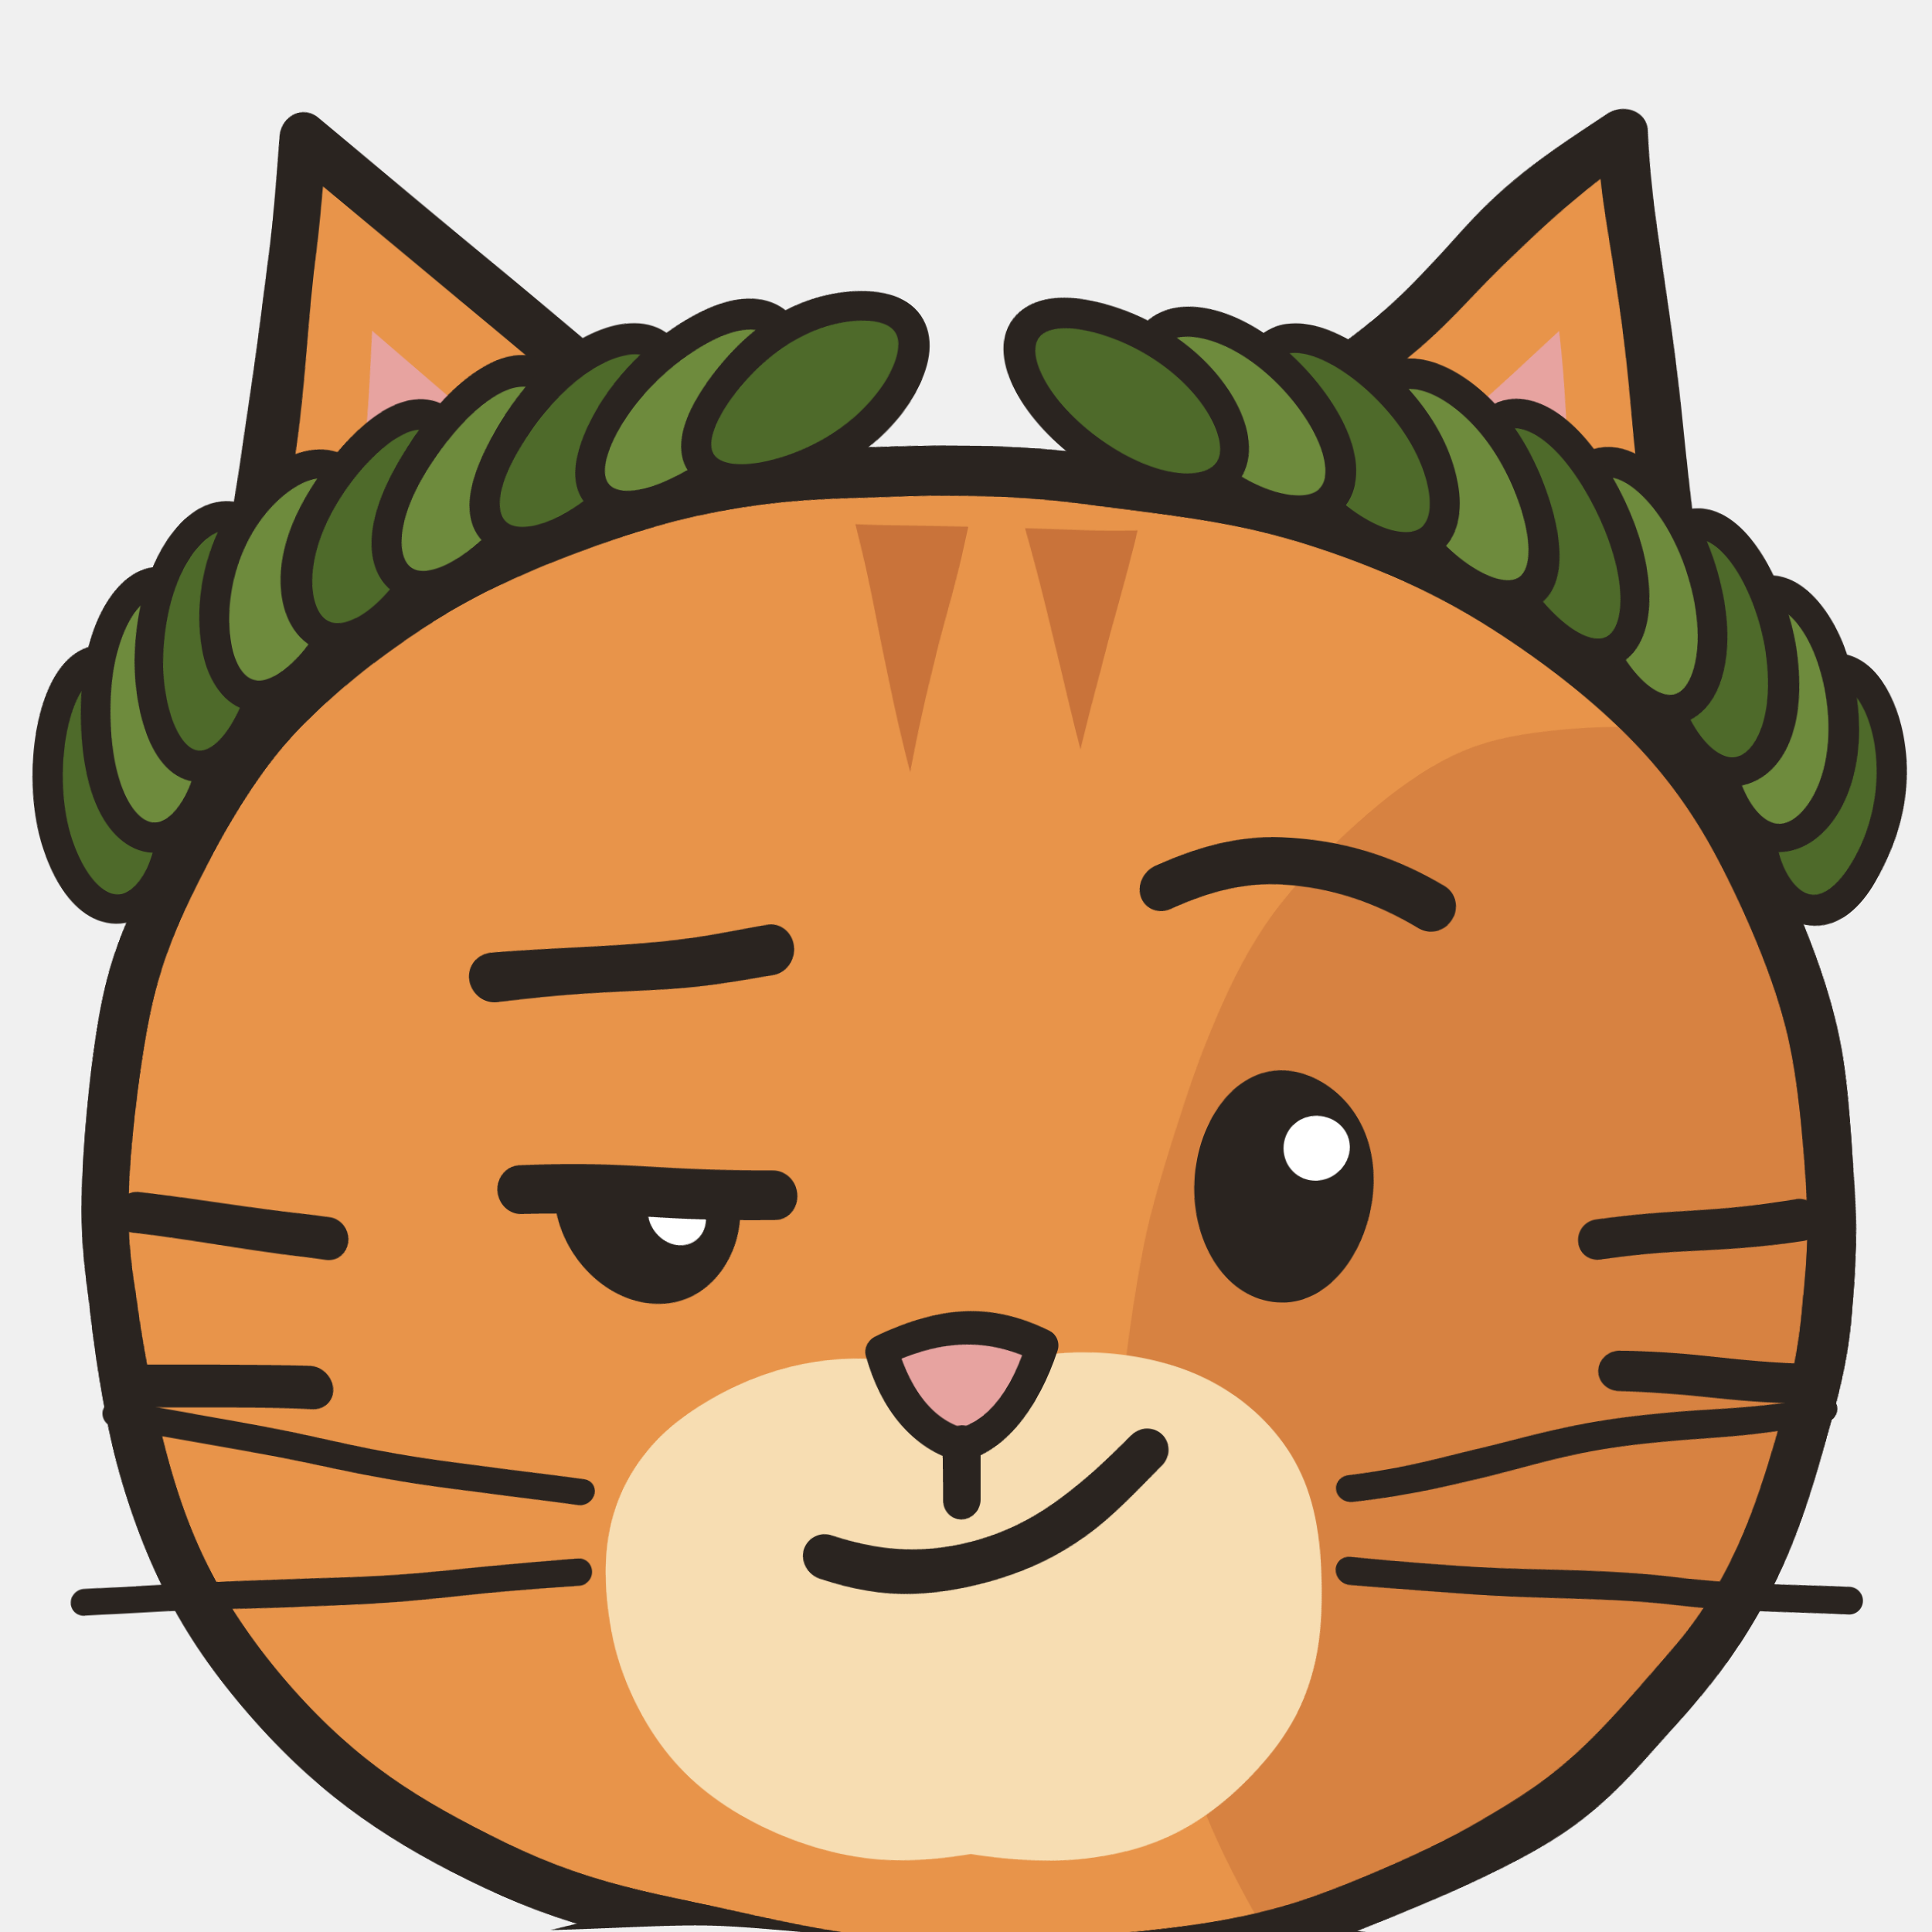
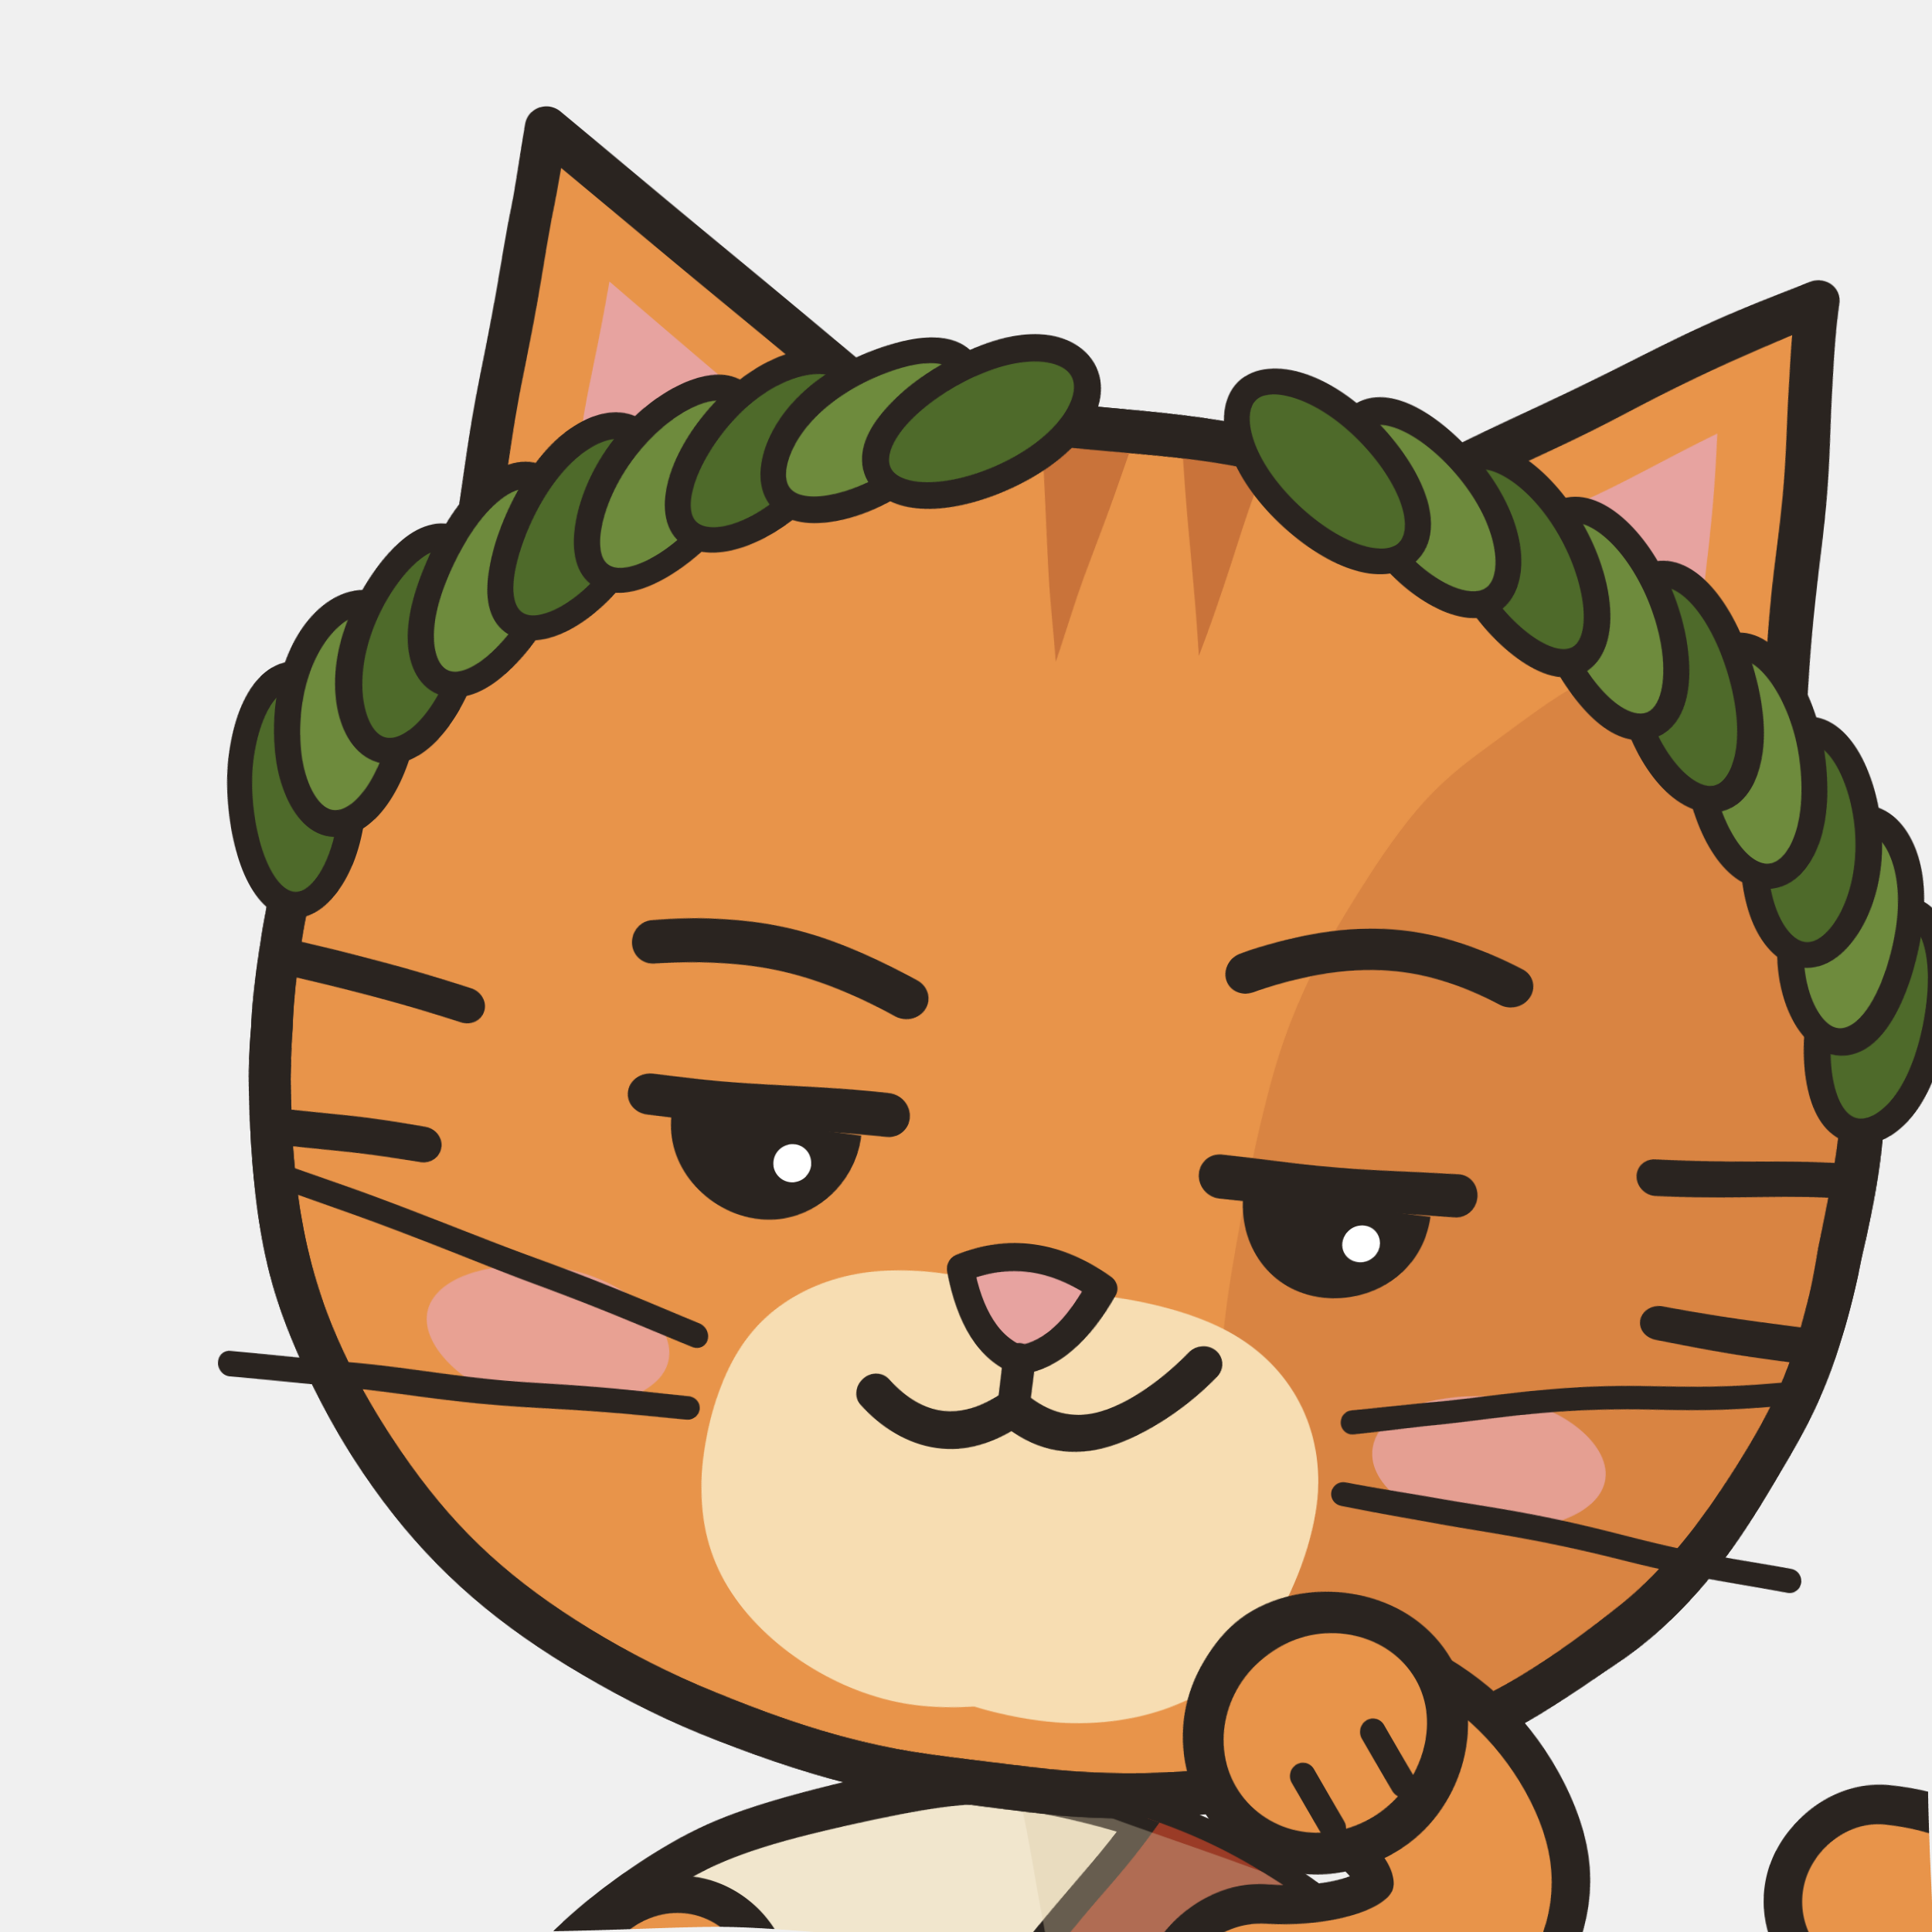
- <svg xmlns="http://www.w3.org/2000/svg" viewBox="50 24 140 140" width="140" height="140">
+ <svg xmlns="http://www.w3.org/2000/svg" viewBox="44 12 152 152" width="152" height="152">
  <defs>
    <filter id="rough" x="-5%" y="-5%" width="110%" height="110%">
      <feTurbulence type="fractalNoise" baseFrequency="0.035" numOctaves="2" seed="7" result="n" />
-       <feDisplacementMap in="SourceGraphic" in2="n" scale="2.6" />
-     </filter>
-     <filter id="grain">
-       <feTurbulence type="fractalNoise" baseFrequency="0.9" numOctaves="2" seed="3" />
-       <feColorMatrix values="0 0 0 0 0  0 0 0 0 0  0 0 0 0 0  0 0 0 .22 0" />
-       <feComposite in2="SourceGraphic" operator="in" />
+       <feDisplacementMap in="SourceGraphic" in2="n" scale="2.2" />
    </filter>
    <clipPath id="head">
-       <path d="M58,118 C54,78 84,58 120,58 C156,58 186,78 182,118 C180,150 154,166 120,166 C86,166 60,150 58,118 Z" />
+       <path d="M54,96 C50,56 84,36 120,36 C156,36 190,56 186,96 C184,132 156,150 120,150 C84,150 56,132 54,96 Z" />
    </clipPath>
    <clipPath id="body">
-       <path d="M22,240 C26,196 58,170 100,164 L140,164 C182,170 214,196 218,240 Z" />
+       <path d="M70,226 C62,190 82,152 120,150 C158,152 178,190 170,226 Q120,236 70,226 Z" />
    </clipPath>
  </defs>
  <g filter="url(#rough)">
-     <path d="M22,240 C26,196 58,170 100,164 L140,164 C182,170 214,196 218,240 Z" fill="#F1E6CD" stroke="#2A2420" stroke-width="3.6" stroke-linejoin="round" stroke-linecap="round" />
-     <g clip-path="url(#body)">
-       <path d="M150,160 L190,166 L96,240 L52,240 Z" fill="#9A3B26" />
-       <path d="M150,160 L190,166 L96,240 L52,240 Z" fill="none" stroke="#2A2420" stroke-width="2.4" />
-       <path d="M60,206 Q78,214 84,236" fill="none" stroke="#2A2420" stroke-width="2.4" stroke-linecap="round" stroke-linejoin="round" />
-       <path d="M178,200 Q170,218 176,240" fill="none" stroke="#2A2420" stroke-width="2.4" stroke-linecap="round" stroke-linejoin="round" />
-       <path d="M200,214 Q196,228 200,240" fill="none" stroke="#2A2420" stroke-width="2.4" stroke-linecap="round" stroke-linejoin="round" />
-       <path d="M120,164 L220,180 L220,240 L150,240 Z" fill="#D9C9A6" opacity=".35" />
+     <g transform="translate(7.2 11) scale(0.94)">
+       <path d="M160,214 C212,214 222,164 196,160" fill="none" stroke="#2A2420" stroke-width="19.0" stroke-linecap="round" />
+       <path d="M160,214 C212,214 222,164 196,160" fill="none" stroke="#E8944A" stroke-width="12.5" stroke-linecap="round" />
+       <path d="M210.2,195.2 L204.2,191.8" fill="none" stroke="#C9733A" stroke-width="2.6" stroke-linecap="round" stroke-linejoin="round" />
+       <path d="M215.6,176.8 L208.7,177.0" fill="none" stroke="#C9733A" stroke-width="2.6" stroke-linecap="round" stroke-linejoin="round" />
+       <path d="M209.2,160.4 L204.5,165.4" fill="none" stroke="#C9733A" stroke-width="2.6" stroke-linecap="round" stroke-linejoin="round" />
+       <path d="M70,226 C62,190 82,152 120,150 C158,152 178,190 170,226 Q120,236 70,226 Z" fill="#F1E6CD" stroke="#2A2420" stroke-width="3.6" stroke-linejoin="round" stroke-linecap="round" />
+       <g clip-path="url(#body)">
+         <path d="M140,146 L170,160 L100,240 L64,240 Z" fill="#9A3B26" stroke="#2A2420" stroke-width="2.4" stroke-linejoin="round" stroke-linecap="round" />
+         <path d="M84,196 Q92,206 92,226" fill="none" stroke="#2A2420" stroke-width="2.2" stroke-linecap="round" stroke-linejoin="round" />
+         <path d="M156,194 Q150,210 154,228" fill="none" stroke="#2A2420" stroke-width="2.2" stroke-linecap="round" stroke-linejoin="round" />
+         <path d="M124,150 L180,170 L180,240 L140,240 Z" fill="#D9C9A6" opacity=".35" />
+       </g>
+       <ellipse cx="98" cy="228" rx="15" ry="9" fill="#E8944A" stroke="#2A2420" stroke-width="3.2" stroke-linejoin="round" stroke-linecap="round" />
+       <ellipse cx="142" cy="228" rx="15" ry="9" fill="#E8944A" stroke="#2A2420" stroke-width="3.2" stroke-linejoin="round" stroke-linecap="round" />
+       <path d="M95,226 L95,233" fill="none" stroke="#2A2420" stroke-width="2" stroke-linecap="round" stroke-linejoin="round" />
+       <path d="M101,226 L101,233" fill="none" stroke="#2A2420" stroke-width="2" stroke-linecap="round" stroke-linejoin="round" />
+       <path d="M139,226 L139,233" fill="none" stroke="#2A2420" stroke-width="2" stroke-linecap="round" stroke-linejoin="round" />
+       <path d="M145,226 L145,233" fill="none" stroke="#2A2420" stroke-width="2" stroke-linecap="round" stroke-linejoin="round" />
+       <g transform="translate(0 0) rotate(8 120 150)">
+         <path d="M64,74 L66,18 L108,44 Z" fill="#E8944A" stroke="#2A2420" stroke-width="3.6" stroke-linejoin="round" stroke-linecap="round" />
+         <path d="M72,64 L73,30 L98,46 Z" fill="#E7A3A0" />
+         <path d="M176,74 L174,18 L132,44 Z" fill="#E8944A" stroke="#2A2420" stroke-width="3.6" stroke-linejoin="round" stroke-linecap="round" />
+         <path d="M168,64 L167,30 L142,46 Z" fill="#E7A3A0" />
+         <path d="M54,96 C50,56 84,36 120,36 C156,36 190,56 186,96 C184,132 156,150 120,150 C84,150 56,132 54,96 Z" fill="#E8944A" stroke="#2A2420" stroke-width="3.6" stroke-linejoin="round" stroke-linecap="round" />
+         <g clip-path="url(#head)">
+           <ellipse cx="170" cy="104" rx="34" ry="56" fill="#C9733A" opacity=".5" />
+           <path d="M110,36 L114,56 L118,36 Z M122,36 L126,54 L130,36 Z" fill="#C9733A" />
+           <path d="M55,90 L70,92" fill="none" stroke="#2A2420" stroke-width="3" stroke-linecap="round" stroke-linejoin="round" />
+           <path d="M55,104 L68,104" fill="none" stroke="#2A2420" stroke-width="3" stroke-linecap="round" stroke-linejoin="round" />
+           <path d="M185,90 L170,92" fill="none" stroke="#2A2420" stroke-width="3" stroke-linecap="round" stroke-linejoin="round" />
+           <path d="M185,104 L172,104" fill="none" stroke="#2A2420" stroke-width="3" stroke-linecap="round" stroke-linejoin="round" />
+         </g>
+         <path d="M54,96 C50,56 84,36 120,36 C156,36 190,56 186,96 C184,132 156,150 120,150 C84,150 56,132 54,96 Z" fill="none" stroke="#2A2420" stroke-width="3.6" stroke-linejoin="round" stroke-linecap="round" />
+         <path d="M94,124 C94,110 108,106 120,110 C132,106 146,110 146,124 C146,140 132,146 120,144 C108,146 94,140 94,124 Z" fill="#F7DDB2" />
+         <ellipse cx="53.4" cy="76.1" rx="9.5" ry="4.8" transform="rotate(263.0 53.4 76.1)" fill="#4E6A2A" stroke="#2A2420" stroke-width="2.2" stroke-linejoin="round" stroke-linecap="round" />
+         <ellipse cx="56.8" cy="69.0" rx="9.5" ry="4.8" transform="rotate(270.5 56.8 69.0)" fill="#6E8B3D" stroke="#2A2420" stroke-width="2.2" stroke-linejoin="round" stroke-linecap="round" />
+         <ellipse cx="61.3" cy="62.4" rx="9.5" ry="4.8" transform="rotate(278.0 61.3 62.4)" fill="#4E6A2A" stroke="#2A2420" stroke-width="2.2" stroke-linejoin="round" stroke-linecap="round" />
+         <ellipse cx="66.8" cy="56.3" rx="9.5" ry="4.8" transform="rotate(285.5 66.8 56.3)" fill="#6E8B3D" stroke="#2A2420" stroke-width="2.2" stroke-linejoin="round" stroke-linecap="round" />
+         <ellipse cx="73.2" cy="50.9" rx="9.5" ry="4.8" transform="rotate(293.0 73.2 50.9)" fill="#4E6A2A" stroke="#2A2420" stroke-width="2.2" stroke-linejoin="round" stroke-linecap="round" />
+         <ellipse cx="80.4" cy="46.2" rx="9.5" ry="4.8" transform="rotate(300.5 80.4 46.2)" fill="#6E8B3D" stroke="#2A2420" stroke-width="2.2" stroke-linejoin="round" stroke-linecap="round" />
+         <ellipse cx="88.2" cy="42.3" rx="9.5" ry="4.8" transform="rotate(308.0 88.2 42.3)" fill="#4E6A2A" stroke="#2A2420" stroke-width="2.2" stroke-linejoin="round" stroke-linecap="round" />
+         <ellipse cx="96.6" cy="39.3" rx="9.5" ry="4.8" transform="rotate(315.5 96.6 39.3)" fill="#6E8B3D" stroke="#2A2420" stroke-width="2.2" stroke-linejoin="round" stroke-linecap="round" />
+         <ellipse cx="105.4" cy="37.3" rx="9.5" ry="4.8" transform="rotate(323.0 105.4 37.3)" fill="#4E6A2A" stroke="#2A2420" stroke-width="2.2" stroke-linejoin="round" stroke-linecap="round" />
+         <ellipse cx="186.6" cy="76.1" rx="9.5" ry="4.8" transform="rotate(457.0 186.6 76.1)" fill="#4E6A2A" stroke="#2A2420" stroke-width="2.2" stroke-linejoin="round" stroke-linecap="round" />
+         <ellipse cx="183.2" cy="69.0" rx="9.5" ry="4.8" transform="rotate(449.5 183.2 69.0)" fill="#6E8B3D" stroke="#2A2420" stroke-width="2.2" stroke-linejoin="round" stroke-linecap="round" />
+         <ellipse cx="178.7" cy="62.4" rx="9.5" ry="4.8" transform="rotate(442.0 178.7 62.4)" fill="#4E6A2A" stroke="#2A2420" stroke-width="2.2" stroke-linejoin="round" stroke-linecap="round" />
+         <ellipse cx="173.2" cy="56.3" rx="9.5" ry="4.8" transform="rotate(434.5 173.2 56.3)" fill="#6E8B3D" stroke="#2A2420" stroke-width="2.2" stroke-linejoin="round" stroke-linecap="round" />
+         <ellipse cx="166.8" cy="50.9" rx="9.5" ry="4.8" transform="rotate(427.0 166.8 50.9)" fill="#4E6A2A" stroke="#2A2420" stroke-width="2.2" stroke-linejoin="round" stroke-linecap="round" />
+         <ellipse cx="159.6" cy="46.2" rx="9.5" ry="4.8" transform="rotate(419.5 159.6 46.2)" fill="#6E8B3D" stroke="#2A2420" stroke-width="2.2" stroke-linejoin="round" stroke-linecap="round" />
+         <ellipse cx="151.8" cy="42.3" rx="9.5" ry="4.8" transform="rotate(412.0 151.8 42.3)" fill="#4E6A2A" stroke="#2A2420" stroke-width="2.2" stroke-linejoin="round" stroke-linecap="round" />
+         <ellipse cx="143.4" cy="39.3" rx="9.5" ry="4.8" transform="rotate(404.5 143.4 39.3)" fill="#6E8B3D" stroke="#2A2420" stroke-width="2.2" stroke-linejoin="round" stroke-linecap="round" />
+         <ellipse cx="134.6" cy="37.3" rx="9.5" ry="4.8" transform="rotate(397.0 134.6 37.3)" fill="#4E6A2A" stroke="#2A2420" stroke-width="2.2" stroke-linejoin="round" stroke-linecap="round" />
+         <path d="M88,98 A8,8 0 0 0 104,98 Z" fill="#2A2420" />
+         <path d="M86,97 L106,96" fill="none" stroke="#2A2420" stroke-width="3.6" stroke-linecap="round" stroke-linejoin="round" />
+         <circle cx="98.5" cy="101" r="1.6" fill="#fff" />
+         <path d="M136,98 A8,8 0 0 0 152,98 Z" fill="#2A2420" />
+         <path d="M134,97 L154,96" fill="none" stroke="#2A2420" stroke-width="3.6" stroke-linecap="round" stroke-linejoin="round" />
+         <circle cx="146.5" cy="101" r="1.6" fill="#fff" />
+         <path d="M84,84 Q95,82 106,86" fill="none" stroke="#2A2420" stroke-width="3.6" stroke-linecap="round" stroke-linejoin="round" />
+         <path d="M134,80 Q145,74 156,78" fill="none" stroke="#2A2420" stroke-width="3.6" stroke-linecap="round" stroke-linejoin="round" />
+         <ellipse cx="80" cy="118" rx="10" ry="5.5" fill="#E7A3A0" opacity=".85" />
+         <ellipse cx="160" cy="118" rx="10" ry="5.5" fill="#E7A3A0" opacity=".85" />
+         <path d="M114,108 Q120,105 126,108 Q124,114 120,115 Q116,114 114,108 Z" fill="#E7A3A0" stroke="#2A2420" stroke-width="2.4" stroke-linejoin="round" stroke-linecap="round" />
+         <path d="M120,115 L120,118" fill="none" stroke="#2A2420" stroke-width="2.8" stroke-linecap="round" stroke-linejoin="round" />
+         <path d="M108,119 Q114,124 120,119 Q128,124 135,113" fill="none" stroke="#2A2420" stroke-width="3.2" stroke-linecap="round" stroke-linejoin="round" />
+         <path d="M92,116 L56,108" fill="none" stroke="#2A2420" stroke-width="2" stroke-linecap="round" stroke-linejoin="round" />
+         <path d="M92,122 L54,124" fill="none" stroke="#2A2420" stroke-width="2" stroke-linecap="round" stroke-linejoin="round" />
+         <path d="M148,116 L184,108" fill="none" stroke="#2A2420" stroke-width="2" stroke-linecap="round" stroke-linejoin="round" />
+         <path d="M148,122 L186,124" fill="none" stroke="#2A2420" stroke-width="2" stroke-linecap="round" stroke-linejoin="round" />
+       </g>
+       <path d="M96,168 C88,190 96,204 110,204" fill="none" stroke="#2A2420" stroke-width="19.5" stroke-linecap="round" />
+       <path d="M96,168 C88,190 96,204 110,204" fill="none" stroke="#E8944A" stroke-width="13" stroke-linecap="round" />
+       <g transform="rotate(0 110 204)">
+         <ellipse cx="110" cy="204" rx="10.5" ry="9.66" fill="#E8944A" stroke="#2A2420" stroke-width="3.4" stroke-linejoin="round" stroke-linecap="round" />
+         <path d="M106.5,206 L106.5,211" fill="none" stroke="#2A2420" stroke-width="2.2" stroke-linecap="round" stroke-linejoin="round" />
+         <path d="M113.5,206 L113.5,211" fill="none" stroke="#2A2420" stroke-width="2.2" stroke-linecap="round" stroke-linejoin="round" />
+       </g>
+       <path d="M144,168 C168,170 166,150 150,146" fill="none" stroke="#2A2420" stroke-width="19.5" stroke-linecap="round" />
+       <path d="M144,168 C168,170 166,150 150,146" fill="none" stroke="#E8944A" stroke-width="13" stroke-linecap="round" />
+       <g transform="rotate(-30 150 146)">
+         <ellipse cx="150" cy="146" rx="10.5" ry="9.66" fill="#E8944A" stroke="#2A2420" stroke-width="3.4" stroke-linejoin="round" stroke-linecap="round" />
+         <path d="M146.5,148 L146.5,153" fill="none" stroke="#2A2420" stroke-width="2.2" stroke-linecap="round" stroke-linejoin="round" />
+         <path d="M153.5,148 L153.5,153" fill="none" stroke="#2A2420" stroke-width="2.2" stroke-linecap="round" stroke-linejoin="round" />
+       </g>
    </g>
-     <path d="M98,160 Q120,176 142,160 L142,170 Q120,182 98,170 Z" fill="#F7DDB2" stroke="#2A2420" stroke-width="3" stroke-linejoin="round" stroke-linecap="round" />
-     <g>
-       <rect x="78" y="198" width="84" height="28" rx="3" fill="#F4E9CF" stroke="#2A2420" stroke-width="3" stroke-linejoin="round" stroke-linecap="round" />
-       <path d="M90,207 L150,207" fill="none" stroke="#2A2420" stroke-width="2" stroke-linecap="round" stroke-linejoin="round" />
-       <path d="M90,215 L140,215" fill="none" stroke="#2A2420" stroke-width="2" stroke-linecap="round" stroke-linejoin="round" />
-       <rect x="70" y="194" width="14" height="36" rx="7" fill="#E2CFA6" stroke="#2A2420" stroke-width="3" stroke-linejoin="round" stroke-linecap="round" />
-       <rect x="156" y="194" width="14" height="36" rx="7" fill="#E2CFA6" stroke="#2A2420" stroke-width="3" stroke-linejoin="round" stroke-linecap="round" />
-       <path d="M60,206 C60,194 76,190 84,198 C90,204 88,218 78,222 C66,226 60,216 60,206 Z" fill="#E8944A" stroke="#2A2420" stroke-width="3.6" stroke-linejoin="round" stroke-linecap="round" />
-       <path d="M70,212 L72,220" fill="none" stroke="#2A2420" stroke-width="2.2" stroke-linecap="round" stroke-linejoin="round" />
-       <path d="M76,210 L79,219" fill="none" stroke="#2A2420" stroke-width="2.2" stroke-linecap="round" stroke-linejoin="round" />
-       <path d="M180,206 C180,194 164,190 156,198 C150,204 152,218 162,222 C174,226 180,216 180,206 Z" fill="#E8944A" stroke="#2A2420" stroke-width="3.6" stroke-linejoin="round" stroke-linecap="round" />
-       <path d="M170,212 L168,220" fill="none" stroke="#2A2420" stroke-width="2.2" stroke-linecap="round" stroke-linejoin="round" />
-       <path d="M164,210 L161,219" fill="none" stroke="#2A2420" stroke-width="2.2" stroke-linecap="round" stroke-linejoin="round" />
-     </g>
-     <path d="M66,92 L72,34 L108,64 Z" fill="#E8944A" stroke="#2A2420" stroke-width="3.6" stroke-linejoin="round" stroke-linecap="round" />
-     <path d="M74,82 L77,48 L98,66 Z" fill="#E7A3A0" />
-     <path d="M174,92 L168,34 L132,64 Z" fill="#E8944A" stroke="#2A2420" stroke-width="3.6" stroke-linejoin="round" stroke-linecap="round" />
-     <path d="M166,82 L163,48 L142,66 Z" fill="#E7A3A0" />
-     <path d="M58,118 C54,78 84,58 120,58 C156,58 186,78 182,118 C180,150 154,166 120,166 C86,166 60,150 58,118 Z" fill="#E8944A" stroke="#2A2420" stroke-width="3.6" stroke-linejoin="round" stroke-linecap="round" />
-     <g clip-path="url(#head)">
-       <ellipse cx="166" cy="128" rx="34" ry="52" fill="#C9733A" opacity=".55" />
-       <path d="M112,62 L116,80 L120,62 Z M124,62 L128,78 L132,62 Z" fill="#C9733A" />
-       <path d="M60,112 L74,114" fill="none" stroke="#2A2420" stroke-width="3" stroke-linecap="round" stroke-linejoin="round" />
-       <path d="M60,124 L72,124" fill="none" stroke="#2A2420" stroke-width="3" stroke-linecap="round" stroke-linejoin="round" />
-       <path d="M180,112 L166,114" fill="none" stroke="#2A2420" stroke-width="3" stroke-linecap="round" stroke-linejoin="round" />
-       <path d="M180,124 L168,124" fill="none" stroke="#2A2420" stroke-width="3" stroke-linecap="round" stroke-linejoin="round" />
-     </g>
-     <path d="M58,118 C54,78 84,58 120,58 C156,58 186,78 182,118 C180,150 154,166 120,166 C86,166 60,150 58,118 Z" fill="none" stroke="#2A2420" stroke-width="3.6" />
-     <path d="M94,138 C94,124 108,120 120,124 C132,120 146,124 146,138 C146,154 132,160 120,158 C108,160 94,154 94,138 Z" fill="#F7DDB2" />
-     <ellipse cx="58.0" cy="81.0" rx="9" ry="4.6" transform="rotate(85.0 58.0 81.0)" fill="#4E6A2A" stroke="#2A2420" stroke-width="2.2" stroke-linejoin="round" stroke-linecap="round" />
-     <ellipse cx="61.5" cy="75.7" rx="9" ry="4.6" transform="rotate(92.5 61.5 75.7)" fill="#6E8B3D" stroke="#2A2420" stroke-width="2.2" stroke-linejoin="round" stroke-linecap="round" />
-     <ellipse cx="65.9" cy="70.8" rx="9" ry="4.6" transform="rotate(100.0 65.9 70.8)" fill="#4E6A2A" stroke="#2A2420" stroke-width="2.2" stroke-linejoin="round" stroke-linecap="round" />
-     <ellipse cx="71.3" cy="66.3" rx="9" ry="4.6" transform="rotate(107.5 71.3 66.3)" fill="#6E8B3D" stroke="#2A2420" stroke-width="2.2" stroke-linejoin="round" stroke-linecap="round" />
-     <ellipse cx="77.6" cy="62.3" rx="9" ry="4.6" transform="rotate(115.0 77.6 62.3)" fill="#4E6A2A" stroke="#2A2420" stroke-width="2.2" stroke-linejoin="round" stroke-linecap="round" />
-     <ellipse cx="84.5" cy="58.9" rx="9" ry="4.6" transform="rotate(122.5 84.5 58.9)" fill="#6E8B3D" stroke="#2A2420" stroke-width="2.2" stroke-linejoin="round" stroke-linecap="round" />
-     <ellipse cx="92.1" cy="56.1" rx="9" ry="4.6" transform="rotate(130.0 92.1 56.1)" fill="#4E6A2A" stroke="#2A2420" stroke-width="2.2" stroke-linejoin="round" stroke-linecap="round" />
-     <ellipse cx="100.2" cy="54.0" rx="9" ry="4.6" transform="rotate(137.5 100.2 54.0)" fill="#6E8B3D" stroke="#2A2420" stroke-width="2.2" stroke-linejoin="round" stroke-linecap="round" />
-     <ellipse cx="108.5" cy="52.7" rx="9" ry="4.6" transform="rotate(145.0 108.5 52.7)" fill="#4E6A2A" stroke="#2A2420" stroke-width="2.2" stroke-linejoin="round" stroke-linecap="round" />
-     <ellipse cx="182.0" cy="81.0" rx="9" ry="4.6" transform="rotate(455.0 182.0 81.0)" fill="#4E6A2A" stroke="#2A2420" stroke-width="2.2" stroke-linejoin="round" stroke-linecap="round" />
-     <ellipse cx="178.5" cy="75.7" rx="9" ry="4.6" transform="rotate(447.5 178.5 75.7)" fill="#6E8B3D" stroke="#2A2420" stroke-width="2.2" stroke-linejoin="round" stroke-linecap="round" />
-     <ellipse cx="174.1" cy="70.8" rx="9" ry="4.6" transform="rotate(440.0 174.1 70.8)" fill="#4E6A2A" stroke="#2A2420" stroke-width="2.2" stroke-linejoin="round" stroke-linecap="round" />
-     <ellipse cx="168.7" cy="66.3" rx="9" ry="4.6" transform="rotate(432.5 168.7 66.3)" fill="#6E8B3D" stroke="#2A2420" stroke-width="2.2" stroke-linejoin="round" stroke-linecap="round" />
-     <ellipse cx="162.4" cy="62.3" rx="9" ry="4.6" transform="rotate(425.0 162.4 62.3)" fill="#4E6A2A" stroke="#2A2420" stroke-width="2.2" stroke-linejoin="round" stroke-linecap="round" />
-     <ellipse cx="155.5" cy="58.9" rx="9" ry="4.6" transform="rotate(417.5 155.5 58.9)" fill="#6E8B3D" stroke="#2A2420" stroke-width="2.2" stroke-linejoin="round" stroke-linecap="round" />
-     <ellipse cx="147.9" cy="56.1" rx="9" ry="4.6" transform="rotate(410.0 147.9 56.1)" fill="#4E6A2A" stroke="#2A2420" stroke-width="2.2" stroke-linejoin="round" stroke-linecap="round" />
-     <ellipse cx="139.8" cy="54.0" rx="9" ry="4.6" transform="rotate(402.5 139.8 54.0)" fill="#6E8B3D" stroke="#2A2420" stroke-width="2.2" stroke-linejoin="round" stroke-linecap="round" />
-     <ellipse cx="131.5" cy="52.7" rx="9" ry="4.6" transform="rotate(395.0 131.5 52.7)" fill="#4E6A2A" stroke="#2A2420" stroke-width="2.2" stroke-linejoin="round" stroke-linecap="round" />
-     <ellipse cx="97" cy="111" rx="6.5" ry="7" fill="#2A2420" />
-     <circle cx="99" cy="112" r="2" fill="#fff" />
-     <path d="M87,100 L107,100 L107,110.5 L87,110.5 Z" fill="#E8944A" />
-     <path d="M88,110.5 L106,110.5" fill="none" stroke="#2A2420" stroke-width="3.4" stroke-linecap="round" stroke-linejoin="round" />
-     <ellipse cx="143" cy="110" rx="6.5" ry="8.5" fill="#2A2420" />
-     <circle cx="145.2" cy="107" r="2.4" fill="#fff" />
-     <path d="M86,95 L106,93" fill="none" stroke="#2A2420" stroke-width="3.6" stroke-linecap="round" stroke-linejoin="round" />
-     <path d="M134,88 Q144,84 154,90" fill="none" stroke="#2A2420" stroke-width="3.6" stroke-linecap="round" stroke-linejoin="round" />
-     <path d="M114,122 Q120,119 126,122 Q124,128 120,129 Q116,128 114,122 Z" fill="#E7A3A0" stroke="#2A2420" stroke-width="2.4" stroke-linejoin="round" stroke-linecap="round" />
-     <path d="M120,129 L120,133" fill="none" stroke="#2A2420" stroke-width="2.8" stroke-linecap="round" stroke-linejoin="round" />
-     <path d="M110,137 Q123,141 134,130" fill="none" stroke="#2A2420" stroke-width="3.2" stroke-linecap="round" stroke-linejoin="round" />
-     <path d="M92,132 L58,126" fill="none" stroke="#2A2420" stroke-width="2" stroke-linecap="round" stroke-linejoin="round" />
-     <path d="M92,138 L56,140" fill="none" stroke="#2A2420" stroke-width="2" stroke-linecap="round" stroke-linejoin="round" />
-     <path d="M148,132 L182,126" fill="none" stroke="#2A2420" stroke-width="2" stroke-linecap="round" stroke-linejoin="round" />
-     <path d="M148,138 L184,140" fill="none" stroke="#2A2420" stroke-width="2" stroke-linecap="round" stroke-linejoin="round" />
  </g>
</svg>
